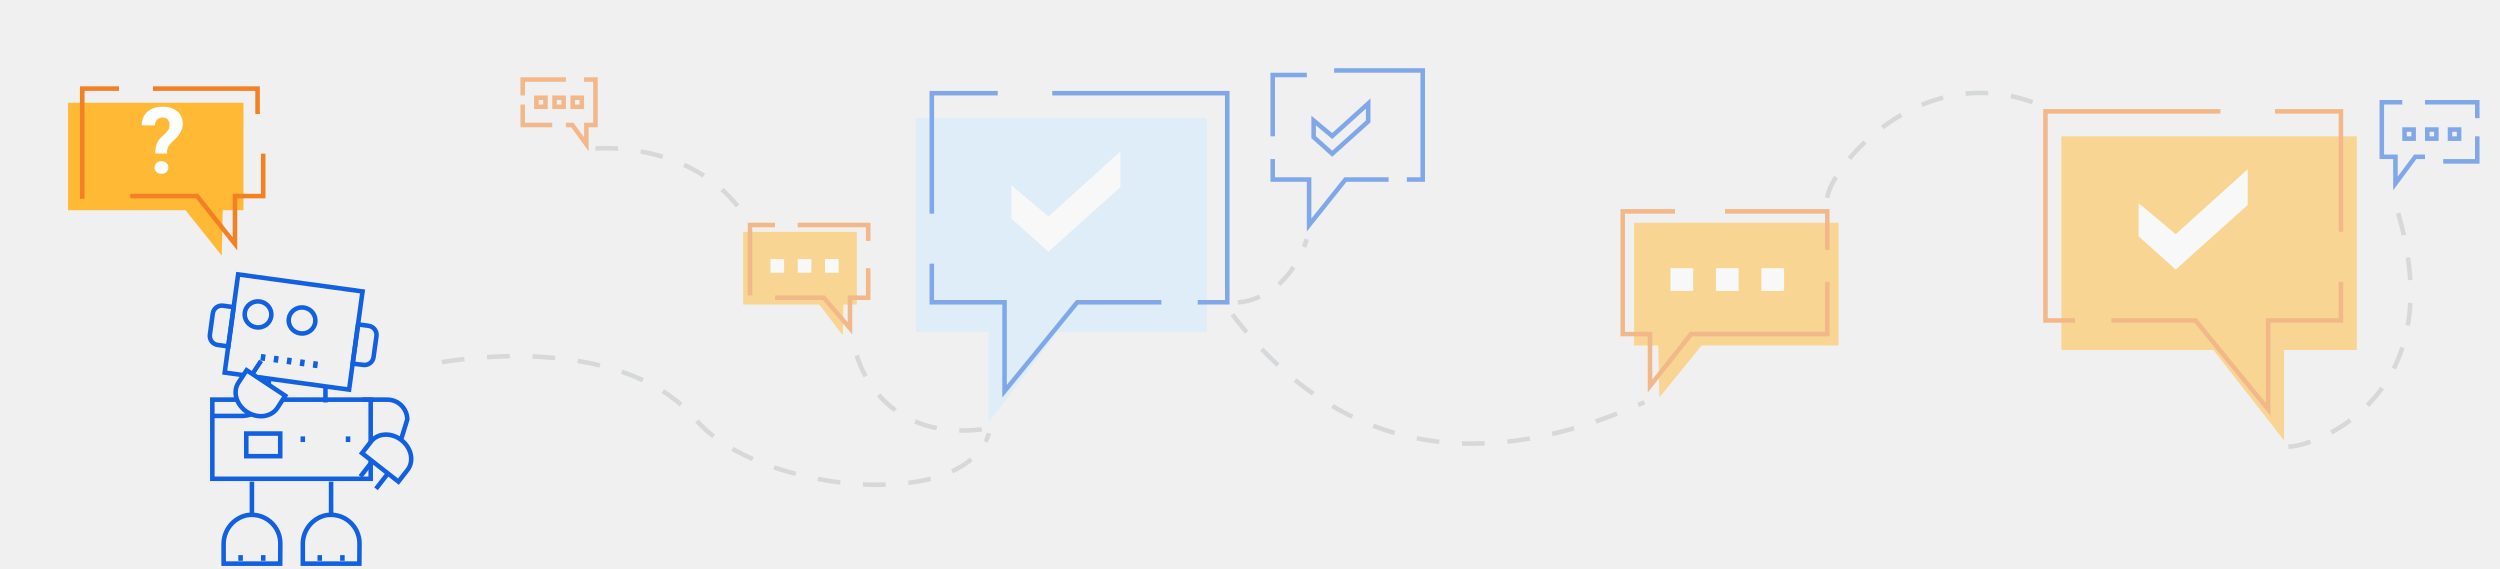
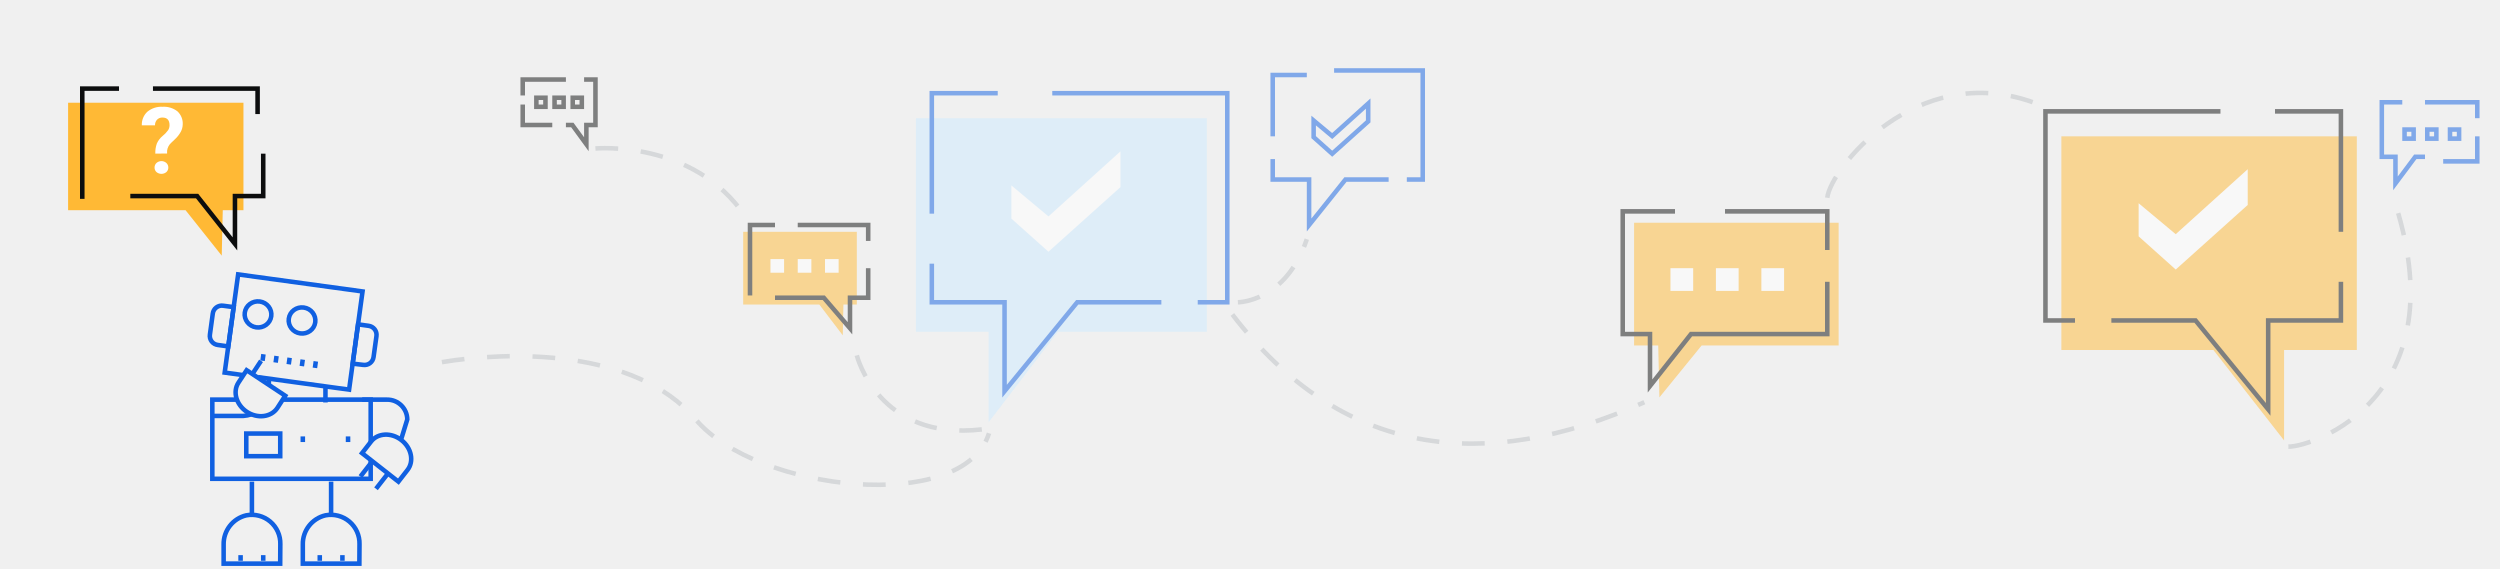
<svg xmlns="http://www.w3.org/2000/svg" viewBox="0 0 550 125">
  <defs>
-     <style>.cls-3,.cls-6,.cls-7{fill:none;stroke-miterlimit:10}.cls-3{stroke:#1060e1}.cls-4{fill:#fff}.cls-5{fill:#ffb935}.cls-6{stroke:#f48024}.cls-7{stroke:#bbc0c4;stroke-dasharray:5}</style>
+     <style>.cls-3,.cls-6,.cls-7{fill:none;stroke-miterlimit:10}.cls-3{stroke:#1060e1}.cls-4{fill:#fff}.cls-5{fill:#ffb935}.cls-6{stroke:#0c0d0e}.cls-7{stroke:#bbc0c4;stroke-dasharray:5}</style>
  </defs>
  <g opacity=".5">
    <path fill="#cceaff" d="M232.73 73L217.5 92.89V73h-16V26h64v47H232.73z" />
    <path class="cls-3" d="M205 47V20.5h14.5M255.5 66.5h-18.51L221 86.06V66.5h-16V58M231.5 20.5H270v46h-6.5" />
    <path class="cls-4" d="M222.5 40.79v7.3l8.16 7.29 15.84-14.21V33.3l-15.84 14.31-8.16-6.82z" />
    <path class="cls-5" d="M374.36 76l-9.29 11.42-.26-11.42h-5.31V49h45v27h-30.14z" />
    <path class="cls-6" d="M379.5 46.5H402V55M402 62v11.5H372.02L363 84.92V73.5h-6v-27h11.5" />
    <path class="cls-4" d="M377.5 59h5v5h-5zM367.5 59h5v5h-5zM387.5 59h5v5h-5z" />
    <path class="cls-5" d="M180.25 67l5.16 6.77.14-6.77h2.95V51h-25v16h16.75z" />
    <path class="cls-6" d="M170.5 65.5h10.73l5.77 6.72V65.5h4V59M170.5 49.5H165V65M191 53v-3.5h-15.5" />
    <path class="cls-4" transform="rotate(-180 177 58.5)" d="M175.5 57h3v3h-3z" />
    <path class="cls-4" transform="rotate(-180 183 58.5)" d="M181.5 57h3v3h-3z" />
    <path class="cls-4" transform="rotate(-180 171 58.5)" d="M169.5 57h3v3h-3z" />
    <path class="cls-5" d="M486.95 77l15.55 19.89V77h16V30h-65v47H486.95z" />
    <path class="cls-6" d="M515 51V24.5h-14.5M464.5 70.5h18.51L499 90.06V70.5h16V62M488.5 24.5H450v46h6.5" />
    <path class="cls-4" d="M470.5 44.71V52l8.16 7.3 15.84-14.21v-7.87l-15.84 14.3-8.16-6.81z" />
    <path class="cls-3" d="M533.5 34.5h-2.14L527 40.34V34.5h-3v-12h4.5M545 30v5.5h-7.5M533.5 22.5H545V26M534 28.5h2v2h-2z" />
    <path class="cls-3" d="M529 28.5h2v2h-2zM539 28.5h2v2h-2zM280 30V16.5h7.5M305.5 39.5H296l-8 10v-10h-8V35M293.5 15.5H313v24h-3.5" />
    <path class="cls-3" d="M289 26.52v3.65l4.08 3.65 7.92-7.11v-3.93l-7.92 7.15-4.08-3.41z" />
    <path class="cls-6" d="M124.5 27.5h1.41l3.09 4.23V27.5h2v-10h-2.5M115 23v4.5h6.5M124.5 17.5H115V21" />
    <path class="cls-6" transform="rotate(-180 123 22.5)" d="M122 21.5h2v2h-2z" />
    <path class="cls-6" transform="rotate(-180 127 22.5)" d="M126 21.5h2v2h-2z" />
    <path class="cls-6" transform="rotate(-180 119 22.5)" d="M118 21.5h2v2h-2z" />
    <path class="cls-7" d="M188.5 78.19s4.69 18.91 27.5 16.28M131 32.67s21.64-2 33 15M271.12 69.19c23.92 31.24 55.21 35.18 90.64 19.3M402 43.5c.68-6.28 19.53-30.13 45.26-21M503.45 98.26c5.25.1 37.8-10.84 23.09-54.76M272.34 66.5s10.51 0 15.16-13.88" />
    <path class="cls-7" d="M97.22 79.67c14.33-2.39 42.51-3.18 55.87 12.65s58.91 20.93 64.49 3" />
  </g>
  <path class="cls-3" d="M59.15 84.6v-1.04M71.6 84.81v3.73M53.39 82.51l-3.96-.54 2.96-21.6 27.37 3.75-2.96 21.6-20.05-2.75" />
  <path class="cls-3" d="M50.22 76.21l-2.31-.32a2 2 0 01-1.73-2.28l.63-4.61a2 2 0 012.3-1.74l2.3.31zM79.88 80.27L77.59 80l1.18-8.64 2.32.32a2 2 0 011.73 2.27l-.64 4.62a2 2 0 01-2.3 1.7zM66.6 79.11l-.2 1.44M69.48 79.5l-.2 1.44M63.72 78.71l-.2 1.44M60.84 78.32l-.2 1.44M57.96 77.93l-.2 1.44" />
  <ellipse class="cls-3" cx="66.45" cy="70.5" rx="2.87" ry="2.94" transform="rotate(-82.2 66.45 70.504)" />
  <ellipse class="cls-3" cx="56.76" cy="69.18" rx="2.87" ry="2.94" transform="rotate(-82.2 56.758 69.175)" />
  <path class="cls-3" d="M55.42 105.96v7.46M72.84 105.96v7.46M76.57 96.01v1.24M66.62 96.01v1.24M54.18 95.38h7.47v4.98h-7.47z" />
  <path class="cls-3" d="M81.55 100.98v4.36H46.71V87.92h5.28M57.43 79.39l-1.98 3" />
  <path class="cls-3" d="M54.31 90.61c-2.34-1.55-3.17-4.43-1.85-6.43l1.8-2.73 8.49 5.61L61 89.78c-1.37 2.01-4.34 2.38-6.69.83zM62.27 87.92h19.28v9.33" />
  <path class="cls-3" d="M88.32 96.44l1.28-4.17a4.4 4.4 0 00-4.45-4.35h-5.47M79.29 104.84l2.68-3.44M82.72 107.53l2.69-3.44M88.32 96.83c2.22 1.73 2.81 4.67 1.33 6.56l-2 2.57-8-6.27 2-2.57c1.47-1.89 4.46-2.02 6.67-.29zM55.3 91.15a6.72 6.72 0 01-1.74.35H46.5" />
  <path class="cls-5" d="M40.82 46.24l7.96 10 .23-10h4.55V22.6H14.98v23.64h25.84z" />
  <path class="cls-6" d="M28.67 43.13h14.69l8.33 10.53V43.13h6.22V33.8M26.18 19.49H18.1v24.26M56.67 25.09v-5.6H33.65" />
  <path class="cls-4" d="M34.17 33.8a5.9 5.9 0 01.34-2.23 4.5 4.5 0 011.24-1.64A6.41 6.41 0 0037 28.62a2.06 2.06 0 00.3-1.07c0-1.12-.52-1.69-1.56-1.69a1.56 1.56 0 00-1.18.46 1.74 1.74 0 00-.46 1.25h-2.9a3.84 3.84 0 011.23-3 4.82 4.82 0 013.31-1.08 4.84 4.84 0 013.29 1 3.64 3.64 0 011.17 2.89 3.57 3.57 0 01-.43 1.62 6.57 6.57 0 01-1.33 1.68l-.81.77a2.78 2.78 0 00-.87 1.71v.61zM34 36.85a1.34 1.34 0 01.43-1 1.64 1.64 0 012.17 0 1.34 1.34 0 01.43 1 1.32 1.32 0 01-.42 1 1.7 1.7 0 01-2.19 0 1.32 1.32 0 01-.42-1z" />
  <path class="cls-3" d="M79.06 124H66.62v-4.21a6.45 6.45 0 015-6.42 6.29 6.29 0 017.47 6.33zM75.33 122.13v1.25M70.35 122.13v1.25M61.64 124H49.2v-4.21a6.47 6.47 0 015-6.42 6.29 6.29 0 017.47 6.33zM57.91 122.13v1.25M52.93 122.13v1.25" />
</svg>
